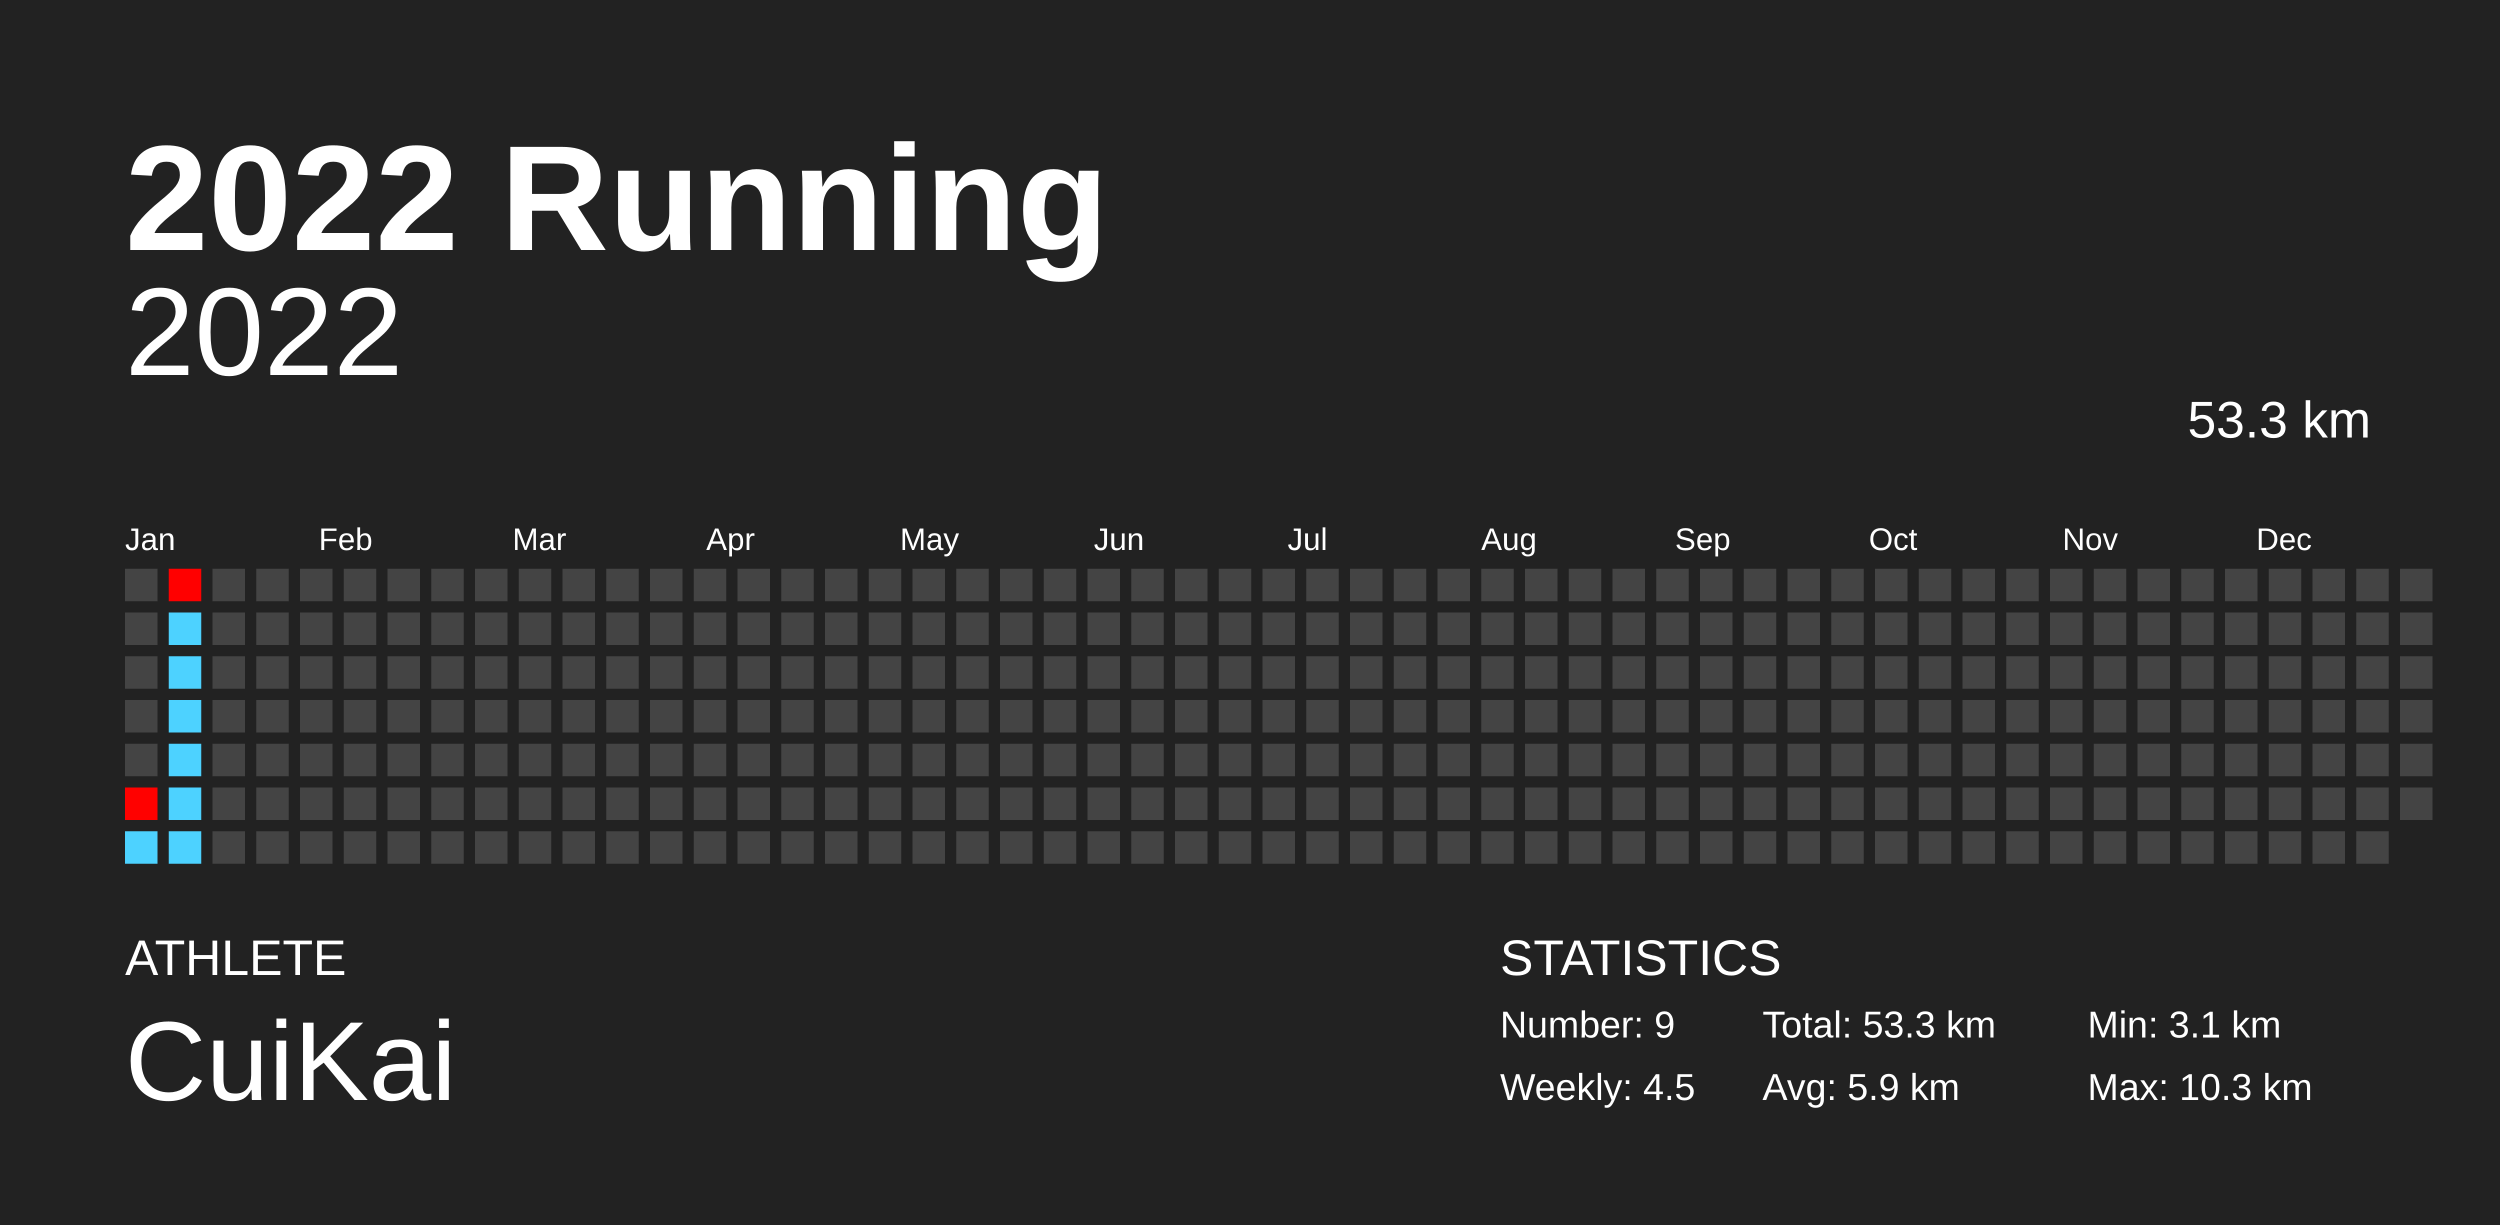
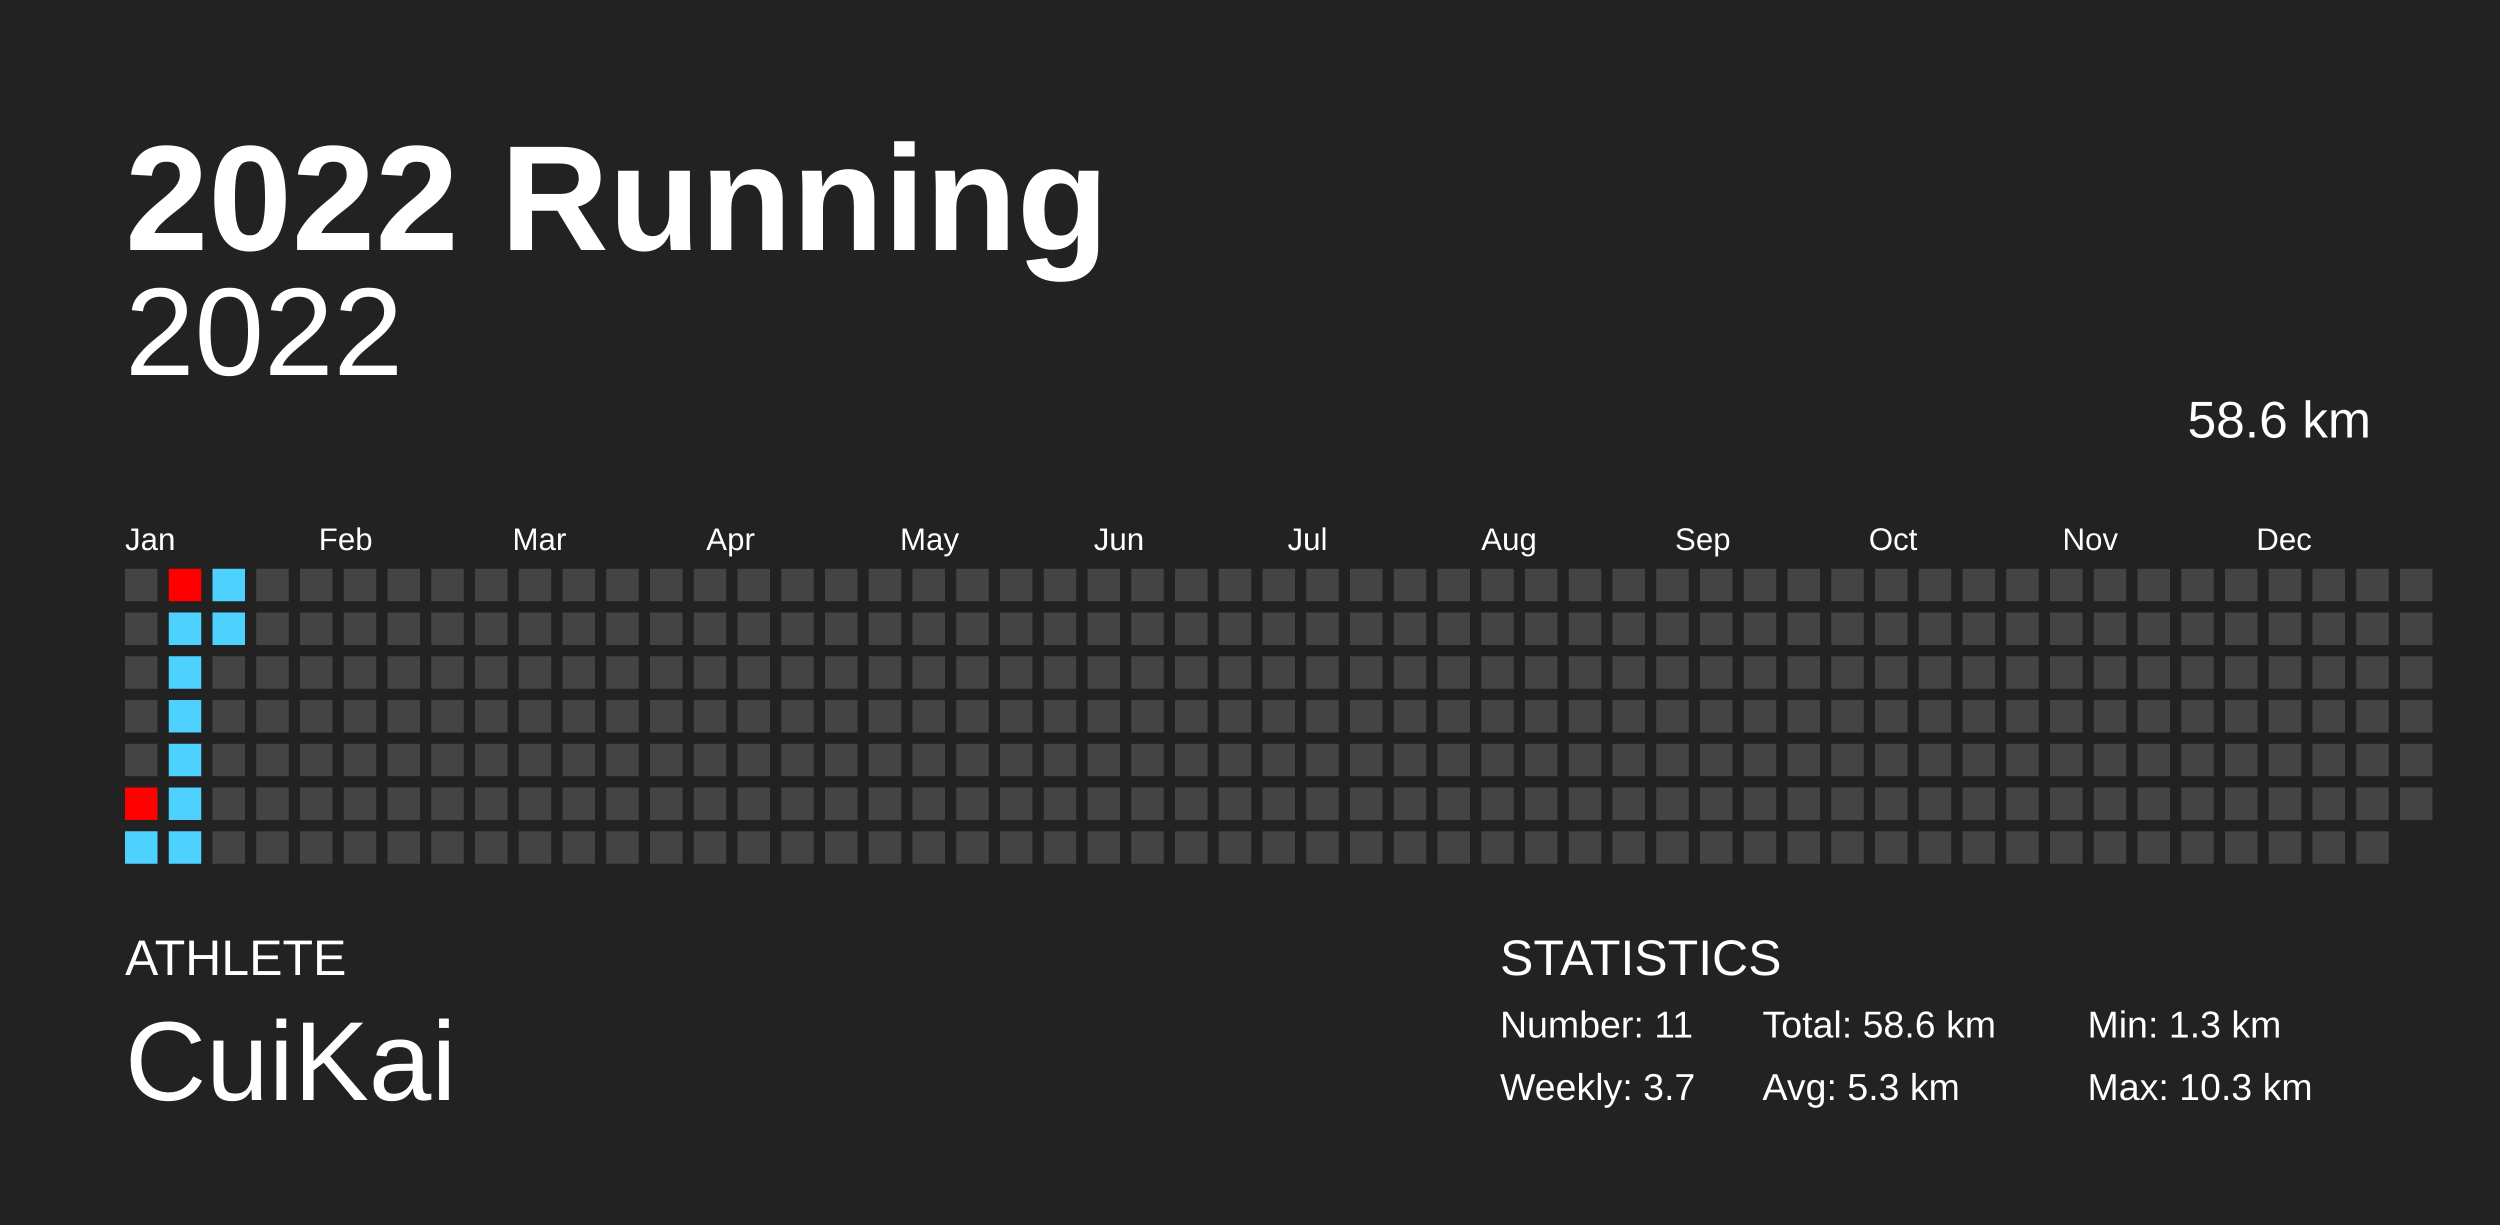
<svg xmlns="http://www.w3.org/2000/svg" baseProfile="full" height="98mm" version="1.1" viewBox="0,0,200,98" width="200mm">
  <defs />
  <rect fill="#222222" height="98" width="200" x="0" y="0" />
  <text fill="#FFFFFF" style="font-size:12px; font-family:Arial; font-weight:bold;" x="10" y="20">2022 Running</text>
  <text fill="#FFFFFF" style="font-size:4px; font-family:Arial" x="10" y="78">ATHLETE</text>
  <text fill="#FFFFFF" style="font-size:9px; font-family:Arial" x="10" y="88">CuiKai</text>
  <text fill="#FFFFFF" style="font-size:4px; font-family:Arial" x="120" y="78">STATISTICS</text>
-   <text fill="#FFFFFF" style="font-size:3px; font-family:Arial" x="120" y="83">Number: 9</text>
-   <text fill="#FFFFFF" style="font-size:3px; font-family:Arial" x="120" y="88">Weekly: 4.5</text>
-   <text fill="#FFFFFF" style="font-size:3px; font-family:Arial" x="141" y="83">Total: 53.3 km</text>
-   <text fill="#FFFFFF" style="font-size:3px; font-family:Arial" x="141" y="88">Avg: 5.9 km</text>
-   <text fill="#FFFFFF" style="font-size:3px; font-family:Arial" x="167" y="83">Min: 3.1 km</text>
+   <text fill="#FFFFFF" style="font-size:3px; font-family:Arial" x="120" y="83">Number: 11</text>
+   <text fill="#FFFFFF" style="font-size:3px; font-family:Arial" x="120" y="88">Weekly: 3.7</text>
+   <text fill="#FFFFFF" style="font-size:3px; font-family:Arial" x="141" y="83">Total: 58.6 km</text>
+   <text fill="#FFFFFF" style="font-size:3px; font-family:Arial" x="141" y="88">Avg: 5.3 km</text>
+   <text fill="#FFFFFF" style="font-size:3px; font-family:Arial" x="167" y="83">Min: 1.3 km</text>
  <text fill="#FFFFFF" style="font-size:3px; font-family:Arial" x="167" y="88">Max: 10.3 km</text>
  <text alignment-baseline="hanging" fill="#FFFFFF" style="font-size:10.0px; font-family:Arial;" x="10" y="30">2022</text>
-   <text alignment-baseline="hanging" fill="#FFFFFF" style="font-size:4.125px; font-family:Arial;" x="175" y="35">53.3 km</text>
+   <text alignment-baseline="hanging" fill="#FFFFFF" style="font-size:4.125px; font-family:Arial;" x="175" y="35">58.6 km</text>
  <text fill="#FFFFFF" style="font-size:2.5px; font-family:Arial" x="10.0" y="44">Jan</text>
  <text fill="#FFFFFF" style="font-size:2.5px; font-family:Arial" x="25.5" y="44">Feb</text>
  <text fill="#FFFFFF" style="font-size:2.5px; font-family:Arial" x="41.0" y="44">Mar</text>
  <text fill="#FFFFFF" style="font-size:2.5px; font-family:Arial" x="56.5" y="44">Apr</text>
  <text fill="#FFFFFF" style="font-size:2.5px; font-family:Arial" x="72.0" y="44">May</text>
  <text fill="#FFFFFF" style="font-size:2.5px; font-family:Arial" x="87.5" y="44">Jun</text>
  <text fill="#FFFFFF" style="font-size:2.5px; font-family:Arial" x="103.0" y="44">Jul</text>
  <text fill="#FFFFFF" style="font-size:2.5px; font-family:Arial" x="118.5" y="44">Aug</text>
  <text fill="#FFFFFF" style="font-size:2.5px; font-family:Arial" x="134.0" y="44">Sep</text>
  <text fill="#FFFFFF" style="font-size:2.5px; font-family:Arial" x="149.5" y="44">Oct</text>
  <text fill="#FFFFFF" style="font-size:2.5px; font-family:Arial" x="165.0" y="44">Nov</text>
  <text fill="#FFFFFF" style="font-size:2.5px; font-family:Arial" x="180.5" y="44">Dec</text>
  <rect fill="#444444" height="2.6" width="2.6" x="10.0" y="45.5" />
  <rect fill="#444444" height="2.6" width="2.6" x="10.0" y="49.0" />
  <rect fill="#444444" height="2.6" width="2.6" x="10.0" y="52.5" />
  <rect fill="#444444" height="2.6" width="2.6" x="10.0" y="56.0" />
  <rect fill="#444444" height="2.6" width="2.6" x="10.0" y="59.5" />
  <rect fill="#ff0100" height="2.6" width="2.6" x="10.0" y="63.0" />
  <rect fill="#4dd2ff" height="2.6" width="2.6" x="10.0" y="66.5" />
  <rect fill="#ff0000" height="2.6" width="2.6" x="13.5" y="45.5" />
  <rect fill="#4dd2ff" height="2.6" width="2.6" x="13.5" y="49.0" />
  <rect fill="#4dd2ff" height="2.6" width="2.6" x="13.5" y="52.5" />
  <rect fill="#4dd2ff" height="2.6" width="2.6" x="13.5" y="56.0" />
  <rect fill="#4dd2ff" height="2.6" width="2.6" x="13.5" y="59.5" />
  <rect fill="#4dd2ff" height="2.6" width="2.6" x="13.5" y="63.0" />
  <rect fill="#4dd2ff" height="2.6" width="2.6" x="13.5" y="66.5" />
-   <rect fill="#444444" height="2.6" width="2.6" x="17.0" y="45.5" />
-   <rect fill="#444444" height="2.6" width="2.6" x="17.0" y="49.0" />
+   <rect fill="#4dd2ff" height="2.6" width="2.6" x="17.0" y="45.5" />
+   <rect fill="#4dd2ff" height="2.6" width="2.6" x="17.0" y="49.0" />
  <rect fill="#444444" height="2.6" width="2.6" x="17.0" y="52.5" />
  <rect fill="#444444" height="2.6" width="2.6" x="17.0" y="56.0" />
  <rect fill="#444444" height="2.6" width="2.6" x="17.0" y="59.5" />
  <rect fill="#444444" height="2.6" width="2.6" x="17.0" y="63.0" />
  <rect fill="#444444" height="2.6" width="2.6" x="17.0" y="66.5" />
  <rect fill="#444444" height="2.6" width="2.6" x="20.5" y="45.5" />
  <rect fill="#444444" height="2.6" width="2.6" x="20.5" y="49.0" />
  <rect fill="#444444" height="2.6" width="2.6" x="20.5" y="52.5" />
  <rect fill="#444444" height="2.6" width="2.6" x="20.5" y="56.0" />
  <rect fill="#444444" height="2.6" width="2.6" x="20.5" y="59.5" />
  <rect fill="#444444" height="2.6" width="2.6" x="20.5" y="63.0" />
  <rect fill="#444444" height="2.6" width="2.6" x="20.5" y="66.5" />
  <rect fill="#444444" height="2.6" width="2.6" x="24.0" y="45.5" />
  <rect fill="#444444" height="2.6" width="2.6" x="24.0" y="49.0" />
  <rect fill="#444444" height="2.6" width="2.6" x="24.0" y="52.5" />
  <rect fill="#444444" height="2.6" width="2.6" x="24.0" y="56.0" />
  <rect fill="#444444" height="2.6" width="2.6" x="24.0" y="59.5" />
  <rect fill="#444444" height="2.6" width="2.6" x="24.0" y="63.0" />
  <rect fill="#444444" height="2.6" width="2.6" x="24.0" y="66.5" />
  <rect fill="#444444" height="2.6" width="2.6" x="27.5" y="45.5" />
  <rect fill="#444444" height="2.6" width="2.6" x="27.5" y="49.0" />
  <rect fill="#444444" height="2.6" width="2.6" x="27.5" y="52.5" />
  <rect fill="#444444" height="2.6" width="2.6" x="27.5" y="56.0" />
  <rect fill="#444444" height="2.6" width="2.6" x="27.5" y="59.5" />
  <rect fill="#444444" height="2.6" width="2.6" x="27.5" y="63.0" />
  <rect fill="#444444" height="2.6" width="2.6" x="27.5" y="66.5" />
  <rect fill="#444444" height="2.6" width="2.6" x="31.0" y="45.5" />
  <rect fill="#444444" height="2.6" width="2.6" x="31.0" y="49.0" />
  <rect fill="#444444" height="2.6" width="2.6" x="31.0" y="52.5" />
  <rect fill="#444444" height="2.6" width="2.6" x="31.0" y="56.0" />
  <rect fill="#444444" height="2.6" width="2.6" x="31.0" y="59.5" />
  <rect fill="#444444" height="2.6" width="2.6" x="31.0" y="63.0" />
  <rect fill="#444444" height="2.6" width="2.6" x="31.0" y="66.5" />
  <rect fill="#444444" height="2.6" width="2.6" x="34.5" y="45.5" />
  <rect fill="#444444" height="2.6" width="2.6" x="34.5" y="49.0" />
  <rect fill="#444444" height="2.6" width="2.6" x="34.5" y="52.5" />
  <rect fill="#444444" height="2.6" width="2.6" x="34.5" y="56.0" />
  <rect fill="#444444" height="2.6" width="2.6" x="34.5" y="59.5" />
  <rect fill="#444444" height="2.6" width="2.6" x="34.5" y="63.0" />
  <rect fill="#444444" height="2.6" width="2.6" x="34.5" y="66.5" />
  <rect fill="#444444" height="2.6" width="2.6" x="38.0" y="45.5" />
  <rect fill="#444444" height="2.6" width="2.6" x="38.0" y="49.0" />
  <rect fill="#444444" height="2.6" width="2.6" x="38.0" y="52.5" />
  <rect fill="#444444" height="2.6" width="2.6" x="38.0" y="56.0" />
  <rect fill="#444444" height="2.6" width="2.6" x="38.0" y="59.5" />
  <rect fill="#444444" height="2.6" width="2.6" x="38.0" y="63.0" />
  <rect fill="#444444" height="2.6" width="2.6" x="38.0" y="66.5" />
  <rect fill="#444444" height="2.6" width="2.6" x="41.5" y="45.5" />
  <rect fill="#444444" height="2.6" width="2.6" x="41.5" y="49.0" />
  <rect fill="#444444" height="2.6" width="2.6" x="41.5" y="52.5" />
  <rect fill="#444444" height="2.6" width="2.6" x="41.5" y="56.0" />
  <rect fill="#444444" height="2.6" width="2.6" x="41.5" y="59.5" />
  <rect fill="#444444" height="2.6" width="2.6" x="41.5" y="63.0" />
  <rect fill="#444444" height="2.6" width="2.6" x="41.5" y="66.5" />
  <rect fill="#444444" height="2.6" width="2.6" x="45.0" y="45.5" />
  <rect fill="#444444" height="2.6" width="2.6" x="45.0" y="49.0" />
  <rect fill="#444444" height="2.6" width="2.6" x="45.0" y="52.5" />
  <rect fill="#444444" height="2.6" width="2.6" x="45.0" y="56.0" />
  <rect fill="#444444" height="2.6" width="2.6" x="45.0" y="59.5" />
  <rect fill="#444444" height="2.6" width="2.6" x="45.0" y="63.0" />
  <rect fill="#444444" height="2.6" width="2.6" x="45.0" y="66.5" />
  <rect fill="#444444" height="2.6" width="2.6" x="48.5" y="45.5" />
  <rect fill="#444444" height="2.6" width="2.6" x="48.5" y="49.0" />
  <rect fill="#444444" height="2.6" width="2.6" x="48.5" y="52.5" />
  <rect fill="#444444" height="2.6" width="2.6" x="48.5" y="56.0" />
  <rect fill="#444444" height="2.6" width="2.6" x="48.5" y="59.5" />
  <rect fill="#444444" height="2.6" width="2.6" x="48.5" y="63.0" />
  <rect fill="#444444" height="2.6" width="2.6" x="48.5" y="66.5" />
  <rect fill="#444444" height="2.6" width="2.6" x="52.0" y="45.5" />
  <rect fill="#444444" height="2.6" width="2.6" x="52.0" y="49.0" />
  <rect fill="#444444" height="2.6" width="2.6" x="52.0" y="52.5" />
  <rect fill="#444444" height="2.6" width="2.6" x="52.0" y="56.0" />
  <rect fill="#444444" height="2.6" width="2.6" x="52.0" y="59.5" />
  <rect fill="#444444" height="2.6" width="2.6" x="52.0" y="63.0" />
  <rect fill="#444444" height="2.6" width="2.6" x="52.0" y="66.5" />
  <rect fill="#444444" height="2.6" width="2.6" x="55.5" y="45.5" />
  <rect fill="#444444" height="2.6" width="2.6" x="55.5" y="49.0" />
  <rect fill="#444444" height="2.6" width="2.6" x="55.5" y="52.5" />
  <rect fill="#444444" height="2.6" width="2.6" x="55.5" y="56.0" />
  <rect fill="#444444" height="2.6" width="2.6" x="55.5" y="59.5" />
  <rect fill="#444444" height="2.6" width="2.6" x="55.5" y="63.0" />
  <rect fill="#444444" height="2.6" width="2.6" x="55.5" y="66.5" />
  <rect fill="#444444" height="2.6" width="2.6" x="59.0" y="45.5" />
  <rect fill="#444444" height="2.6" width="2.6" x="59.0" y="49.0" />
  <rect fill="#444444" height="2.6" width="2.6" x="59.0" y="52.5" />
  <rect fill="#444444" height="2.6" width="2.6" x="59.0" y="56.0" />
  <rect fill="#444444" height="2.6" width="2.6" x="59.0" y="59.5" />
  <rect fill="#444444" height="2.6" width="2.6" x="59.0" y="63.0" />
  <rect fill="#444444" height="2.6" width="2.6" x="59.0" y="66.5" />
  <rect fill="#444444" height="2.6" width="2.6" x="62.5" y="45.5" />
  <rect fill="#444444" height="2.6" width="2.6" x="62.5" y="49.0" />
  <rect fill="#444444" height="2.6" width="2.6" x="62.5" y="52.5" />
  <rect fill="#444444" height="2.6" width="2.6" x="62.5" y="56.0" />
  <rect fill="#444444" height="2.6" width="2.6" x="62.5" y="59.5" />
  <rect fill="#444444" height="2.6" width="2.6" x="62.5" y="63.0" />
  <rect fill="#444444" height="2.6" width="2.6" x="62.5" y="66.5" />
  <rect fill="#444444" height="2.6" width="2.6" x="66.0" y="45.5" />
  <rect fill="#444444" height="2.6" width="2.6" x="66.0" y="49.0" />
  <rect fill="#444444" height="2.6" width="2.6" x="66.0" y="52.5" />
  <rect fill="#444444" height="2.6" width="2.6" x="66.0" y="56.0" />
  <rect fill="#444444" height="2.6" width="2.6" x="66.0" y="59.5" />
  <rect fill="#444444" height="2.6" width="2.6" x="66.0" y="63.0" />
  <rect fill="#444444" height="2.6" width="2.6" x="66.0" y="66.5" />
  <rect fill="#444444" height="2.6" width="2.6" x="69.5" y="45.5" />
  <rect fill="#444444" height="2.6" width="2.6" x="69.5" y="49.0" />
  <rect fill="#444444" height="2.6" width="2.6" x="69.5" y="52.5" />
  <rect fill="#444444" height="2.6" width="2.6" x="69.5" y="56.0" />
  <rect fill="#444444" height="2.6" width="2.6" x="69.5" y="59.5" />
  <rect fill="#444444" height="2.6" width="2.6" x="69.5" y="63.0" />
  <rect fill="#444444" height="2.6" width="2.6" x="69.5" y="66.5" />
  <rect fill="#444444" height="2.6" width="2.6" x="73.0" y="45.5" />
  <rect fill="#444444" height="2.6" width="2.6" x="73.0" y="49.0" />
  <rect fill="#444444" height="2.6" width="2.6" x="73.0" y="52.5" />
  <rect fill="#444444" height="2.6" width="2.6" x="73.0" y="56.0" />
  <rect fill="#444444" height="2.6" width="2.6" x="73.0" y="59.5" />
  <rect fill="#444444" height="2.6" width="2.6" x="73.0" y="63.0" />
  <rect fill="#444444" height="2.6" width="2.6" x="73.0" y="66.5" />
  <rect fill="#444444" height="2.6" width="2.6" x="76.5" y="45.5" />
  <rect fill="#444444" height="2.6" width="2.6" x="76.5" y="49.0" />
  <rect fill="#444444" height="2.6" width="2.6" x="76.5" y="52.5" />
  <rect fill="#444444" height="2.6" width="2.6" x="76.5" y="56.0" />
  <rect fill="#444444" height="2.6" width="2.6" x="76.5" y="59.5" />
  <rect fill="#444444" height="2.6" width="2.6" x="76.5" y="63.0" />
  <rect fill="#444444" height="2.6" width="2.6" x="76.5" y="66.5" />
  <rect fill="#444444" height="2.6" width="2.6" x="80.0" y="45.5" />
  <rect fill="#444444" height="2.6" width="2.6" x="80.0" y="49.0" />
  <rect fill="#444444" height="2.6" width="2.6" x="80.0" y="52.5" />
  <rect fill="#444444" height="2.6" width="2.6" x="80.0" y="56.0" />
  <rect fill="#444444" height="2.6" width="2.6" x="80.0" y="59.5" />
  <rect fill="#444444" height="2.6" width="2.6" x="80.0" y="63.0" />
  <rect fill="#444444" height="2.6" width="2.6" x="80.0" y="66.5" />
  <rect fill="#444444" height="2.6" width="2.6" x="83.5" y="45.5" />
  <rect fill="#444444" height="2.6" width="2.6" x="83.5" y="49.0" />
  <rect fill="#444444" height="2.6" width="2.6" x="83.5" y="52.5" />
  <rect fill="#444444" height="2.6" width="2.6" x="83.5" y="56.0" />
  <rect fill="#444444" height="2.6" width="2.6" x="83.5" y="59.5" />
  <rect fill="#444444" height="2.6" width="2.6" x="83.5" y="63.0" />
  <rect fill="#444444" height="2.6" width="2.6" x="83.5" y="66.5" />
  <rect fill="#444444" height="2.6" width="2.6" x="87.0" y="45.5" />
  <rect fill="#444444" height="2.6" width="2.6" x="87.0" y="49.0" />
  <rect fill="#444444" height="2.6" width="2.6" x="87.0" y="52.5" />
  <rect fill="#444444" height="2.6" width="2.6" x="87.0" y="56.0" />
  <rect fill="#444444" height="2.6" width="2.6" x="87.0" y="59.5" />
  <rect fill="#444444" height="2.6" width="2.6" x="87.0" y="63.0" />
  <rect fill="#444444" height="2.6" width="2.6" x="87.0" y="66.5" />
  <rect fill="#444444" height="2.6" width="2.6" x="90.5" y="45.5" />
  <rect fill="#444444" height="2.6" width="2.6" x="90.5" y="49.0" />
  <rect fill="#444444" height="2.6" width="2.6" x="90.5" y="52.5" />
  <rect fill="#444444" height="2.6" width="2.6" x="90.5" y="56.0" />
  <rect fill="#444444" height="2.6" width="2.6" x="90.5" y="59.5" />
  <rect fill="#444444" height="2.6" width="2.6" x="90.5" y="63.0" />
  <rect fill="#444444" height="2.6" width="2.6" x="90.5" y="66.5" />
  <rect fill="#444444" height="2.6" width="2.6" x="94.0" y="45.5" />
  <rect fill="#444444" height="2.6" width="2.6" x="94.0" y="49.0" />
  <rect fill="#444444" height="2.6" width="2.6" x="94.0" y="52.5" />
  <rect fill="#444444" height="2.6" width="2.6" x="94.0" y="56.0" />
  <rect fill="#444444" height="2.6" width="2.6" x="94.0" y="59.5" />
  <rect fill="#444444" height="2.6" width="2.6" x="94.0" y="63.0" />
  <rect fill="#444444" height="2.6" width="2.6" x="94.0" y="66.5" />
  <rect fill="#444444" height="2.6" width="2.6" x="97.5" y="45.5" />
  <rect fill="#444444" height="2.6" width="2.6" x="97.5" y="49.0" />
  <rect fill="#444444" height="2.6" width="2.6" x="97.5" y="52.5" />
  <rect fill="#444444" height="2.6" width="2.6" x="97.5" y="56.0" />
  <rect fill="#444444" height="2.6" width="2.6" x="97.5" y="59.5" />
  <rect fill="#444444" height="2.6" width="2.6" x="97.5" y="63.0" />
  <rect fill="#444444" height="2.6" width="2.6" x="97.5" y="66.5" />
  <rect fill="#444444" height="2.6" width="2.6" x="101.0" y="45.5" />
  <rect fill="#444444" height="2.6" width="2.6" x="101.0" y="49.0" />
  <rect fill="#444444" height="2.6" width="2.6" x="101.0" y="52.5" />
  <rect fill="#444444" height="2.6" width="2.6" x="101.0" y="56.0" />
  <rect fill="#444444" height="2.6" width="2.6" x="101.0" y="59.5" />
  <rect fill="#444444" height="2.6" width="2.6" x="101.0" y="63.0" />
  <rect fill="#444444" height="2.6" width="2.6" x="101.0" y="66.5" />
  <rect fill="#444444" height="2.6" width="2.6" x="104.5" y="45.5" />
  <rect fill="#444444" height="2.6" width="2.6" x="104.5" y="49.0" />
  <rect fill="#444444" height="2.6" width="2.6" x="104.5" y="52.5" />
  <rect fill="#444444" height="2.6" width="2.6" x="104.5" y="56.0" />
  <rect fill="#444444" height="2.6" width="2.6" x="104.5" y="59.5" />
  <rect fill="#444444" height="2.6" width="2.6" x="104.5" y="63.0" />
  <rect fill="#444444" height="2.6" width="2.6" x="104.5" y="66.5" />
  <rect fill="#444444" height="2.6" width="2.6" x="108.0" y="45.5" />
  <rect fill="#444444" height="2.6" width="2.6" x="108.0" y="49.0" />
  <rect fill="#444444" height="2.6" width="2.6" x="108.0" y="52.5" />
  <rect fill="#444444" height="2.6" width="2.6" x="108.0" y="56.0" />
  <rect fill="#444444" height="2.6" width="2.6" x="108.0" y="59.5" />
  <rect fill="#444444" height="2.6" width="2.6" x="108.0" y="63.0" />
  <rect fill="#444444" height="2.6" width="2.6" x="108.0" y="66.5" />
  <rect fill="#444444" height="2.6" width="2.6" x="111.5" y="45.5" />
  <rect fill="#444444" height="2.6" width="2.6" x="111.5" y="49.0" />
  <rect fill="#444444" height="2.6" width="2.6" x="111.5" y="52.5" />
  <rect fill="#444444" height="2.6" width="2.6" x="111.5" y="56.0" />
  <rect fill="#444444" height="2.6" width="2.6" x="111.5" y="59.5" />
  <rect fill="#444444" height="2.6" width="2.6" x="111.5" y="63.0" />
  <rect fill="#444444" height="2.6" width="2.6" x="111.5" y="66.5" />
  <rect fill="#444444" height="2.6" width="2.6" x="115.0" y="45.5" />
  <rect fill="#444444" height="2.6" width="2.6" x="115.0" y="49.0" />
  <rect fill="#444444" height="2.6" width="2.6" x="115.0" y="52.5" />
  <rect fill="#444444" height="2.6" width="2.6" x="115.0" y="56.0" />
  <rect fill="#444444" height="2.6" width="2.6" x="115.0" y="59.5" />
  <rect fill="#444444" height="2.6" width="2.6" x="115.0" y="63.0" />
  <rect fill="#444444" height="2.6" width="2.6" x="115.0" y="66.5" />
  <rect fill="#444444" height="2.6" width="2.6" x="118.5" y="45.5" />
  <rect fill="#444444" height="2.6" width="2.6" x="118.5" y="49.0" />
  <rect fill="#444444" height="2.6" width="2.6" x="118.5" y="52.5" />
  <rect fill="#444444" height="2.6" width="2.6" x="118.5" y="56.0" />
  <rect fill="#444444" height="2.6" width="2.6" x="118.5" y="59.5" />
  <rect fill="#444444" height="2.6" width="2.6" x="118.5" y="63.0" />
  <rect fill="#444444" height="2.6" width="2.6" x="118.5" y="66.5" />
  <rect fill="#444444" height="2.6" width="2.6" x="122.0" y="45.5" />
  <rect fill="#444444" height="2.6" width="2.6" x="122.0" y="49.0" />
  <rect fill="#444444" height="2.6" width="2.6" x="122.0" y="52.5" />
  <rect fill="#444444" height="2.6" width="2.6" x="122.0" y="56.0" />
  <rect fill="#444444" height="2.6" width="2.6" x="122.0" y="59.5" />
  <rect fill="#444444" height="2.6" width="2.6" x="122.0" y="63.0" />
  <rect fill="#444444" height="2.6" width="2.6" x="122.0" y="66.5" />
  <rect fill="#444444" height="2.6" width="2.6" x="125.5" y="45.5" />
  <rect fill="#444444" height="2.6" width="2.6" x="125.5" y="49.0" />
  <rect fill="#444444" height="2.6" width="2.6" x="125.5" y="52.5" />
  <rect fill="#444444" height="2.6" width="2.6" x="125.5" y="56.0" />
  <rect fill="#444444" height="2.6" width="2.6" x="125.5" y="59.5" />
  <rect fill="#444444" height="2.6" width="2.6" x="125.5" y="63.0" />
  <rect fill="#444444" height="2.6" width="2.6" x="125.5" y="66.5" />
  <rect fill="#444444" height="2.6" width="2.6" x="129.0" y="45.5" />
  <rect fill="#444444" height="2.6" width="2.6" x="129.0" y="49.0" />
  <rect fill="#444444" height="2.6" width="2.6" x="129.0" y="52.5" />
  <rect fill="#444444" height="2.6" width="2.6" x="129.0" y="56.0" />
  <rect fill="#444444" height="2.6" width="2.6" x="129.0" y="59.5" />
  <rect fill="#444444" height="2.6" width="2.6" x="129.0" y="63.0" />
  <rect fill="#444444" height="2.6" width="2.6" x="129.0" y="66.5" />
  <rect fill="#444444" height="2.6" width="2.6" x="132.5" y="45.5" />
  <rect fill="#444444" height="2.6" width="2.6" x="132.5" y="49.0" />
  <rect fill="#444444" height="2.6" width="2.6" x="132.5" y="52.5" />
  <rect fill="#444444" height="2.6" width="2.6" x="132.5" y="56.0" />
  <rect fill="#444444" height="2.6" width="2.6" x="132.5" y="59.5" />
  <rect fill="#444444" height="2.6" width="2.6" x="132.5" y="63.0" />
  <rect fill="#444444" height="2.6" width="2.6" x="132.5" y="66.5" />
  <rect fill="#444444" height="2.6" width="2.6" x="136.0" y="45.5" />
  <rect fill="#444444" height="2.6" width="2.6" x="136.0" y="49.0" />
  <rect fill="#444444" height="2.6" width="2.6" x="136.0" y="52.5" />
  <rect fill="#444444" height="2.6" width="2.6" x="136.0" y="56.0" />
  <rect fill="#444444" height="2.6" width="2.6" x="136.0" y="59.5" />
  <rect fill="#444444" height="2.6" width="2.6" x="136.0" y="63.0" />
  <rect fill="#444444" height="2.6" width="2.6" x="136.0" y="66.5" />
  <rect fill="#444444" height="2.6" width="2.6" x="139.5" y="45.5" />
  <rect fill="#444444" height="2.6" width="2.6" x="139.5" y="49.0" />
  <rect fill="#444444" height="2.6" width="2.6" x="139.5" y="52.5" />
  <rect fill="#444444" height="2.6" width="2.6" x="139.5" y="56.0" />
  <rect fill="#444444" height="2.6" width="2.6" x="139.5" y="59.5" />
  <rect fill="#444444" height="2.6" width="2.6" x="139.5" y="63.0" />
  <rect fill="#444444" height="2.6" width="2.6" x="139.5" y="66.5" />
  <rect fill="#444444" height="2.6" width="2.6" x="143.0" y="45.5" />
  <rect fill="#444444" height="2.6" width="2.6" x="143.0" y="49.0" />
  <rect fill="#444444" height="2.6" width="2.6" x="143.0" y="52.5" />
  <rect fill="#444444" height="2.6" width="2.6" x="143.0" y="56.0" />
  <rect fill="#444444" height="2.6" width="2.6" x="143.0" y="59.5" />
  <rect fill="#444444" height="2.6" width="2.6" x="143.0" y="63.0" />
  <rect fill="#444444" height="2.6" width="2.6" x="143.0" y="66.5" />
  <rect fill="#444444" height="2.6" width="2.6" x="146.5" y="45.5" />
  <rect fill="#444444" height="2.6" width="2.6" x="146.5" y="49.0" />
  <rect fill="#444444" height="2.6" width="2.6" x="146.5" y="52.5" />
  <rect fill="#444444" height="2.6" width="2.6" x="146.5" y="56.0" />
  <rect fill="#444444" height="2.6" width="2.6" x="146.5" y="59.5" />
  <rect fill="#444444" height="2.6" width="2.6" x="146.5" y="63.0" />
  <rect fill="#444444" height="2.6" width="2.6" x="146.5" y="66.5" />
  <rect fill="#444444" height="2.6" width="2.6" x="150.0" y="45.5" />
  <rect fill="#444444" height="2.6" width="2.6" x="150.0" y="49.0" />
  <rect fill="#444444" height="2.6" width="2.6" x="150.0" y="52.5" />
  <rect fill="#444444" height="2.6" width="2.6" x="150.0" y="56.0" />
  <rect fill="#444444" height="2.6" width="2.6" x="150.0" y="59.5" />
  <rect fill="#444444" height="2.6" width="2.6" x="150.0" y="63.0" />
  <rect fill="#444444" height="2.6" width="2.6" x="150.0" y="66.5" />
  <rect fill="#444444" height="2.6" width="2.6" x="153.5" y="45.5" />
  <rect fill="#444444" height="2.6" width="2.6" x="153.5" y="49.0" />
  <rect fill="#444444" height="2.6" width="2.6" x="153.5" y="52.5" />
  <rect fill="#444444" height="2.6" width="2.6" x="153.5" y="56.0" />
  <rect fill="#444444" height="2.6" width="2.6" x="153.5" y="59.5" />
  <rect fill="#444444" height="2.6" width="2.6" x="153.5" y="63.0" />
  <rect fill="#444444" height="2.6" width="2.6" x="153.5" y="66.5" />
  <rect fill="#444444" height="2.6" width="2.6" x="157.0" y="45.5" />
  <rect fill="#444444" height="2.6" width="2.6" x="157.0" y="49.0" />
  <rect fill="#444444" height="2.6" width="2.6" x="157.0" y="52.5" />
  <rect fill="#444444" height="2.6" width="2.6" x="157.0" y="56.0" />
  <rect fill="#444444" height="2.6" width="2.6" x="157.0" y="59.5" />
  <rect fill="#444444" height="2.6" width="2.6" x="157.0" y="63.0" />
  <rect fill="#444444" height="2.6" width="2.6" x="157.0" y="66.5" />
  <rect fill="#444444" height="2.6" width="2.6" x="160.5" y="45.5" />
  <rect fill="#444444" height="2.6" width="2.6" x="160.5" y="49.0" />
  <rect fill="#444444" height="2.6" width="2.6" x="160.5" y="52.5" />
  <rect fill="#444444" height="2.6" width="2.6" x="160.5" y="56.0" />
  <rect fill="#444444" height="2.6" width="2.6" x="160.5" y="59.5" />
  <rect fill="#444444" height="2.6" width="2.6" x="160.5" y="63.0" />
  <rect fill="#444444" height="2.6" width="2.6" x="160.5" y="66.5" />
  <rect fill="#444444" height="2.6" width="2.6" x="164.0" y="45.5" />
  <rect fill="#444444" height="2.6" width="2.6" x="164.0" y="49.0" />
  <rect fill="#444444" height="2.6" width="2.6" x="164.0" y="52.5" />
  <rect fill="#444444" height="2.6" width="2.6" x="164.0" y="56.0" />
  <rect fill="#444444" height="2.6" width="2.6" x="164.0" y="59.5" />
  <rect fill="#444444" height="2.6" width="2.6" x="164.0" y="63.0" />
  <rect fill="#444444" height="2.6" width="2.6" x="164.0" y="66.5" />
  <rect fill="#444444" height="2.6" width="2.6" x="167.5" y="45.5" />
  <rect fill="#444444" height="2.6" width="2.6" x="167.5" y="49.0" />
  <rect fill="#444444" height="2.6" width="2.6" x="167.5" y="52.5" />
  <rect fill="#444444" height="2.6" width="2.6" x="167.5" y="56.0" />
  <rect fill="#444444" height="2.6" width="2.6" x="167.5" y="59.5" />
  <rect fill="#444444" height="2.6" width="2.6" x="167.5" y="63.0" />
  <rect fill="#444444" height="2.6" width="2.6" x="167.5" y="66.5" />
  <rect fill="#444444" height="2.6" width="2.6" x="171.0" y="45.5" />
  <rect fill="#444444" height="2.6" width="2.6" x="171.0" y="49.0" />
  <rect fill="#444444" height="2.6" width="2.6" x="171.0" y="52.5" />
  <rect fill="#444444" height="2.6" width="2.6" x="171.0" y="56.0" />
  <rect fill="#444444" height="2.6" width="2.6" x="171.0" y="59.5" />
  <rect fill="#444444" height="2.6" width="2.6" x="171.0" y="63.0" />
  <rect fill="#444444" height="2.6" width="2.6" x="171.0" y="66.5" />
  <rect fill="#444444" height="2.6" width="2.6" x="174.5" y="45.5" />
  <rect fill="#444444" height="2.6" width="2.6" x="174.5" y="49.0" />
  <rect fill="#444444" height="2.6" width="2.6" x="174.5" y="52.5" />
  <rect fill="#444444" height="2.6" width="2.6" x="174.5" y="56.0" />
  <rect fill="#444444" height="2.6" width="2.6" x="174.5" y="59.5" />
  <rect fill="#444444" height="2.6" width="2.6" x="174.5" y="63.0" />
  <rect fill="#444444" height="2.6" width="2.6" x="174.5" y="66.5" />
  <rect fill="#444444" height="2.6" width="2.6" x="178.0" y="45.5" />
  <rect fill="#444444" height="2.6" width="2.6" x="178.0" y="49.0" />
  <rect fill="#444444" height="2.6" width="2.6" x="178.0" y="52.5" />
  <rect fill="#444444" height="2.6" width="2.6" x="178.0" y="56.0" />
  <rect fill="#444444" height="2.6" width="2.6" x="178.0" y="59.5" />
  <rect fill="#444444" height="2.6" width="2.6" x="178.0" y="63.0" />
  <rect fill="#444444" height="2.6" width="2.6" x="178.0" y="66.5" />
  <rect fill="#444444" height="2.6" width="2.6" x="181.5" y="45.5" />
  <rect fill="#444444" height="2.6" width="2.6" x="181.5" y="49.0" />
  <rect fill="#444444" height="2.6" width="2.6" x="181.5" y="52.5" />
  <rect fill="#444444" height="2.6" width="2.6" x="181.5" y="56.0" />
  <rect fill="#444444" height="2.6" width="2.6" x="181.5" y="59.5" />
  <rect fill="#444444" height="2.6" width="2.6" x="181.5" y="63.0" />
  <rect fill="#444444" height="2.6" width="2.6" x="181.5" y="66.5" />
  <rect fill="#444444" height="2.6" width="2.6" x="185.0" y="45.5" />
  <rect fill="#444444" height="2.6" width="2.6" x="185.0" y="49.0" />
  <rect fill="#444444" height="2.6" width="2.6" x="185.0" y="52.5" />
  <rect fill="#444444" height="2.6" width="2.6" x="185.0" y="56.0" />
  <rect fill="#444444" height="2.6" width="2.6" x="185.0" y="59.5" />
  <rect fill="#444444" height="2.6" width="2.6" x="185.0" y="63.0" />
  <rect fill="#444444" height="2.6" width="2.6" x="185.0" y="66.5" />
  <rect fill="#444444" height="2.6" width="2.6" x="188.5" y="45.5" />
  <rect fill="#444444" height="2.6" width="2.6" x="188.5" y="49.0" />
  <rect fill="#444444" height="2.6" width="2.6" x="188.5" y="52.5" />
  <rect fill="#444444" height="2.6" width="2.6" x="188.5" y="56.0" />
  <rect fill="#444444" height="2.6" width="2.6" x="188.5" y="59.5" />
  <rect fill="#444444" height="2.6" width="2.6" x="188.5" y="63.0" />
  <rect fill="#444444" height="2.6" width="2.6" x="188.5" y="66.5" />
  <rect fill="#444444" height="2.6" width="2.6" x="192.0" y="45.5" />
  <rect fill="#444444" height="2.6" width="2.6" x="192.0" y="49.0" />
  <rect fill="#444444" height="2.6" width="2.6" x="192.0" y="52.5" />
  <rect fill="#444444" height="2.6" width="2.6" x="192.0" y="56.0" />
  <rect fill="#444444" height="2.6" width="2.6" x="192.0" y="59.5" />
  <rect fill="#444444" height="2.6" width="2.6" x="192.0" y="63.0" />
</svg>
